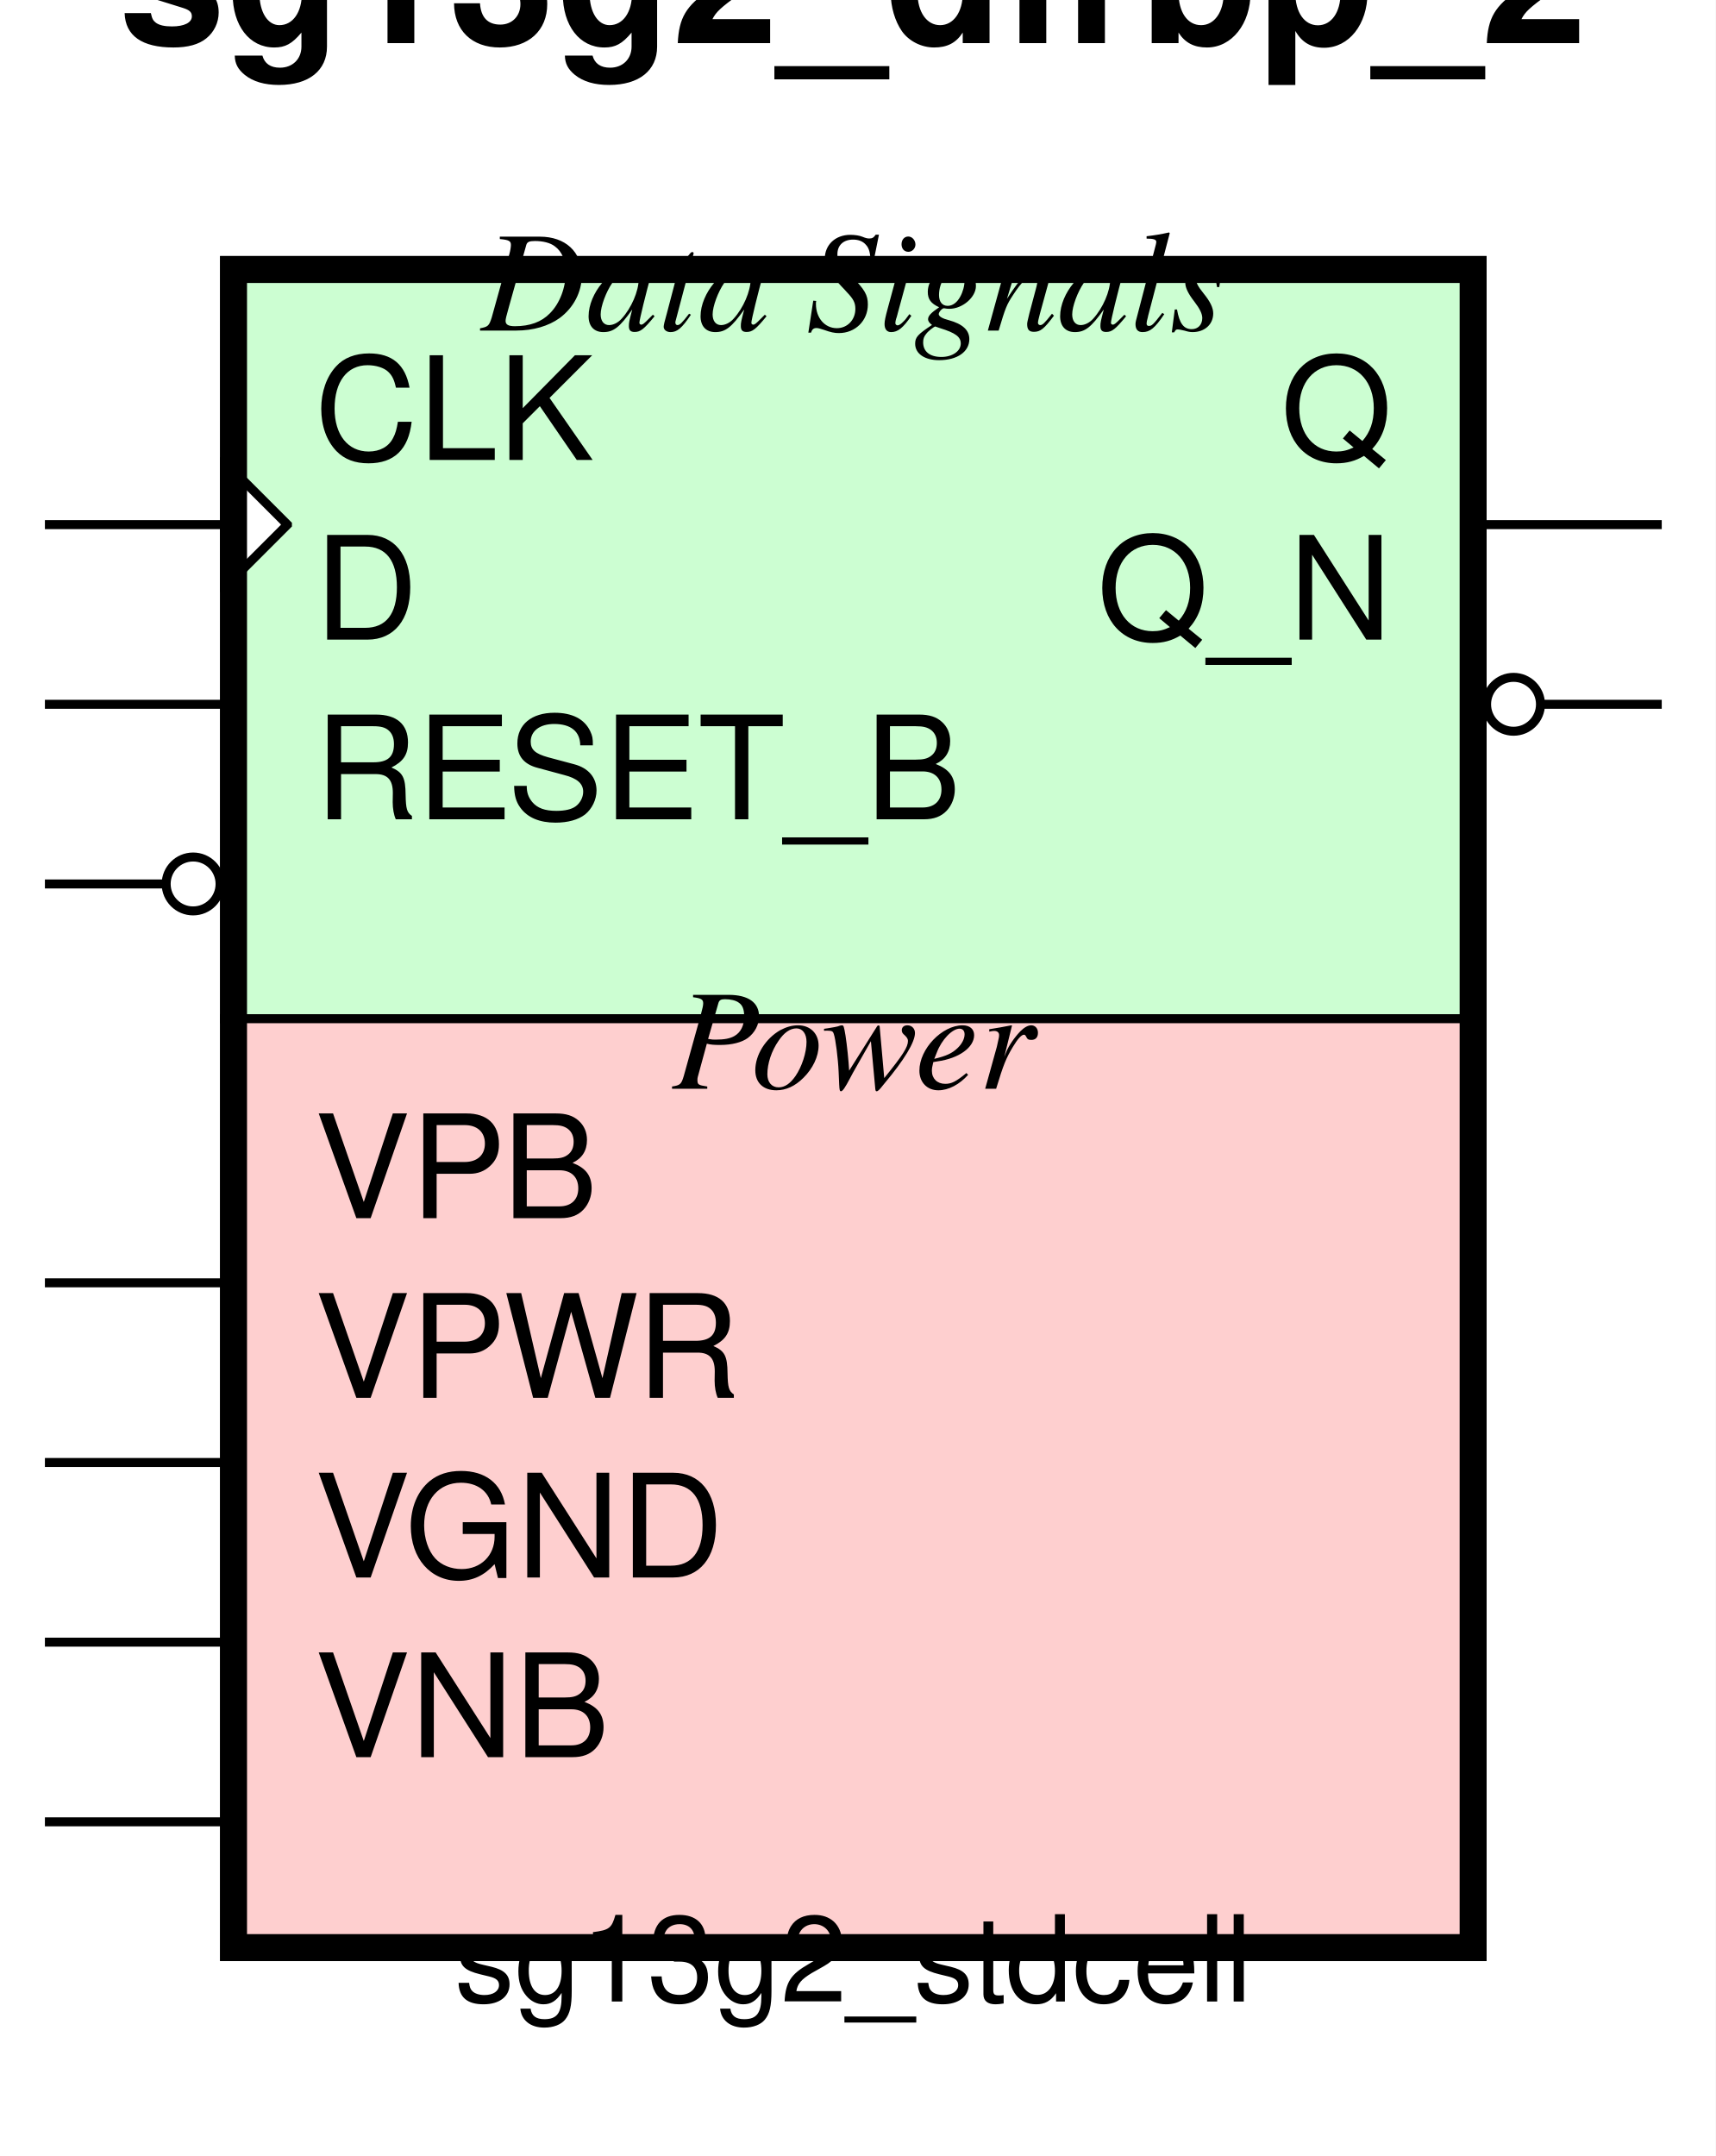
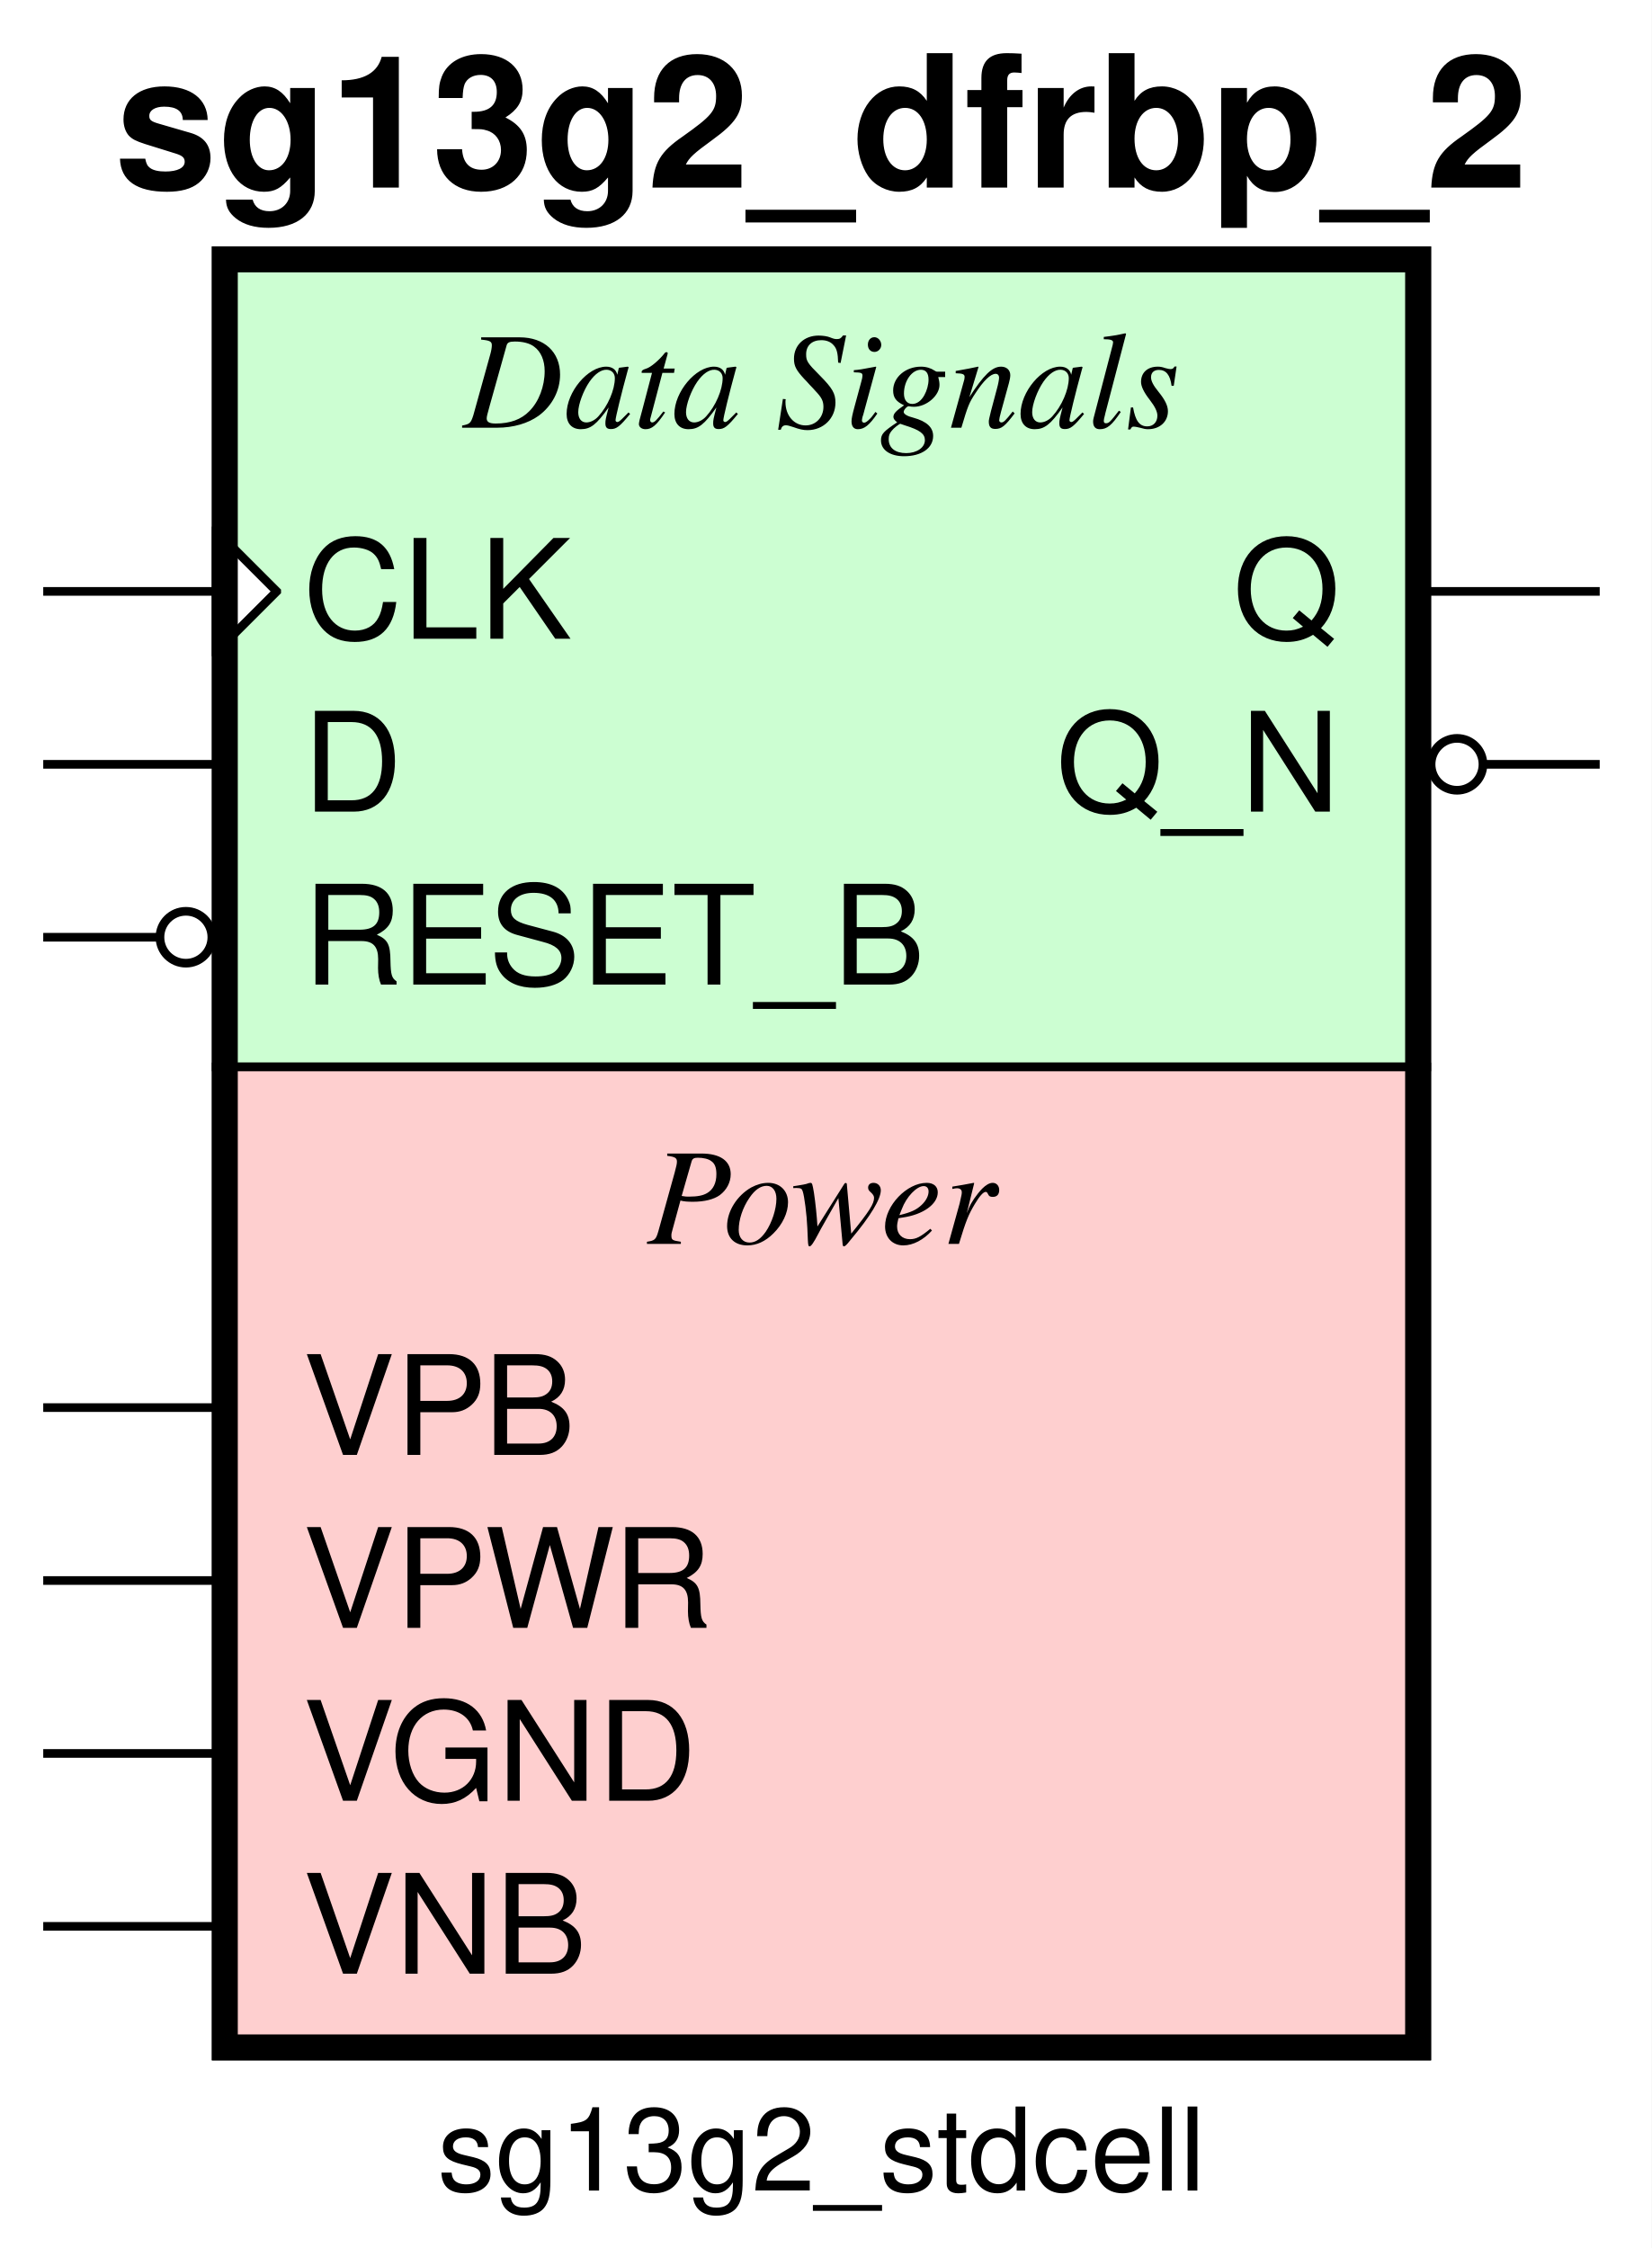
- <svg xmlns="http://www.w3.org/2000/svg" xml:space="preserve" width="191" height="240" viewBox="-25 -44 191.0 240.0" version="1.1">
+ <svg xmlns="http://www.w3.org/2000/svg" xml:space="preserve" width="191" height="260" viewBox="-25 -44 191.0 260.0" version="1.1">
  <style type="text/css">

.fnt1 {fill:#000000;
    font-family:Times; font-size:12pt; font-weight:normal; font-style:italic;}
.fnt2 {fill:#000000;
    font-family:Helvetica; font-size:12pt; font-weight:normal; font-style:normal;}
.fnt3 {fill:#000000;
    font-family:Helvetica; font-size:16pt; font-weight:bold; font-style:normal;}
.fnt4 {fill:#000000;
    font-family:Helvetica; font-size:10pt; font-weight:normal; font-style:normal;}
.label {fill:#000;
  text-anchor:middle;
  font-size:16pt; font-weight:bold; font-family:Sans;}
.link {fill: #0D47A1;}
.link:hover {fill: #0D47A1; text-decoration:underline;}
.link:visited {fill: #4A148C;}

</style>
  <defs>
+     <marker id="clock" markerWidth="8.0" markerHeight="15.0" viewBox="0 0 8.0 15.0" refX="0.5" refY="7.5" orient="auto" markerUnits="userSpaceOnUse">
+       <g transform="translate(0.5,7.5)">
+         <path d="M 0 -7 L 0 7 L 7 0 z" stroke="#000000" fill="#FFFFFF" stroke-width="1" />
+       </g>
+     </marker>
    <marker id="bubble" markerWidth="7.0" markerHeight="7.0" viewBox="0 0 7.0 7.0" refX="3.5" refY="3.5" orient="auto" markerUnits="userSpaceOnUse">
      <g transform="translate(3.5,3.5)">
        <ellipse cx="0.0" cy="0.0" rx="3.0" ry="3.0" stroke="#000000" fill="#FFFFFF" stroke-width="1" />
      </g>
    </marker>
-     <marker id="clock" markerWidth="8.0" markerHeight="15.0" viewBox="0 0 8.0 15.0" refX="0.5" refY="7.5" orient="auto" markerUnits="userSpaceOnUse">
-       <g transform="translate(0.5,7.5)">
-         <path d="M 0 -7 L 0 7 L 7 0 z" stroke="#000000" fill="#FFFFFF" stroke-width="1" />
-       </g>
-     </marker>
  </defs>
  <rect x="-25" y="-44" width="100%" height="100%" fill="white" />
  <g transform="translate(0,0)">
-     <rect x="0" y="-15.0" width="140.0" height="84.4" stroke="#000000" fill="#CCFED2" stroke-width="1" />
-     <text class="fnt1" x="70.0" y="0" text-anchor="middle" dy="-7.2">Data Signals</text>
-     <g transform="translate(0,14.4)">
+     <rect x="0" y="-15.0" width="140.0" height="94.4" stroke="#000000" fill="#CCFED2" stroke-width="1" />
+     <text class="fnt1" x="70.0" y="0" text-anchor="middle" dy="5.472">Data Signals</text>
+     <g transform="translate(0,24.4)">
      <line x1="-20" y1="0" x2="0" y2="0" stroke="#000000" fill="none" stroke-width="1" marker-end="url(#clock)" />
-       <text class="fnt2" x="10" y="0" text-anchor="normal" dy="-7.2">CLK</text>
+       <text class="fnt2" x="10" y="0" text-anchor="normal" dy="5.472">CLK</text>
    </g>
-     <g transform="translate(0,34.4)">
+     <g transform="translate(0,44.4)">
      <line x1="-20" y1="0" x2="0" y2="0" stroke="#000000" fill="none" stroke-width="1" />
-       <text class="fnt2" x="10" y="0" text-anchor="normal" dy="-7.2">D</text>
+       <text class="fnt2" x="10" y="0" text-anchor="normal" dy="5.472">D</text>
    </g>
-     <g transform="translate(0,54.4)">
+     <g transform="translate(0,64.4)">
      <line x1="-20" y1="0" x2="-3.5" y2="0.0" stroke="#000000" fill="none" stroke-width="1" marker-end="url(#bubble)" />
-       <text class="fnt2" x="10" y="0" text-anchor="normal" dy="-7.2">RESET_B</text>
+       <text class="fnt2" x="10" y="0" text-anchor="normal" dy="5.472">RESET_B</text>
    </g>
-     <g transform="translate(140.0,14.4)">
+     <g transform="translate(140.0,24.4)">
      <line x1="20" y1="0" x2="0" y2="0" stroke="#000000" fill="none" stroke-width="1" />
-       <text class="fnt2" x="-10" y="0" text-anchor="end" dy="-7.2">Q</text>
+       <text class="fnt2" x="-10" y="0" text-anchor="end" dy="5.472">Q</text>
    </g>
-     <g transform="translate(140.0,34.4)">
+     <g transform="translate(140.0,44.4)">
      <line x1="20" y1="0" x2="3.5" y2="-4.286263797015736e-16" stroke="#000000" fill="none" stroke-width="1" marker-end="url(#bubble)" />
-       <text class="fnt2" x="-10" y="0" text-anchor="end" dy="-7.2">Q_N</text>
+       <text class="fnt2" x="-10" y="0" text-anchor="end" dy="5.472">Q_N</text>
    </g>
  </g>
-   <g transform="translate(0,84.4)">
-     <rect x="0" y="-15.0" width="140.0" height="104.4" stroke="#000000" fill="#FECFCF" stroke-width="1" />
-     <text class="fnt1" x="70.0" y="0" text-anchor="middle" dy="-7.2">Power</text>
-     <g transform="translate(0,14.4)">
+   <g transform="translate(0,94.4)">
+     <rect x="0" y="-15.0" width="140.0" height="114.4" stroke="#000000" fill="#FECFCF" stroke-width="1" />
+     <text class="fnt1" x="70.0" y="0" text-anchor="middle" dy="5.472">Power</text>
+     <g transform="translate(0,24.4)">
      <line x1="-20" y1="0" x2="0" y2="0" stroke="#000000" fill="none" stroke-width="1" />
-       <text class="fnt2" x="10" y="0" text-anchor="normal" dy="-7.2">VPB</text>
+       <text class="fnt2" x="10" y="0" text-anchor="normal" dy="5.472">VPB</text>
    </g>
-     <g transform="translate(0,34.4)">
+     <g transform="translate(0,44.4)">
      <line x1="-20" y1="0" x2="0" y2="0" stroke="#000000" fill="none" stroke-width="1" />
-       <text class="fnt2" x="10" y="0" text-anchor="normal" dy="-7.2">VPWR</text>
+       <text class="fnt2" x="10" y="0" text-anchor="normal" dy="5.472">VPWR</text>
    </g>
-     <g transform="translate(0,54.4)">
+     <g transform="translate(0,64.4)">
      <line x1="-20" y1="0" x2="0" y2="0" stroke="#000000" fill="none" stroke-width="1" />
-       <text class="fnt2" x="10" y="0" text-anchor="normal" dy="-7.2">VGND</text>
+       <text class="fnt2" x="10" y="0" text-anchor="normal" dy="5.472">VGND</text>
    </g>
-     <g transform="translate(0,74.4)">
+     <g transform="translate(0,84.4)">
      <line x1="-20" y1="0" x2="0" y2="0" stroke="#000000" fill="none" stroke-width="1" />
-       <text class="fnt2" x="10" y="0" text-anchor="normal" dy="-7.2">VNB</text>
+       <text class="fnt2" x="10" y="0" text-anchor="normal" dy="5.472">VNB</text>
    </g>
  </g>
-   <rect x="1.0" y="-14.0" width="138.0" height="186.8" stroke="#000000" fill="none" stroke-width="3" />
-   <text class="fnt3" x="70.0" y="-24.0" text-anchor="middle" dy="-15.2">sg13g2_dfrbp_2</text>
-   <text class="fnt4" x="70.0" y="182.8" text-anchor="middle" dy="-4.0">sg13g2_stdcell</text>
+   <rect x="1.0" y="-14.0" width="138.0" height="206.8" stroke="#000000" fill="none" stroke-width="3" />
+   <text class="fnt3" x="70.0" y="-24.0" text-anchor="middle" dy="1.696">sg13g2_dfrbp_2</text>
+   <text class="fnt4" x="70.0" y="202.8" text-anchor="middle" dy="6.56">sg13g2_stdcell</text>
</svg>
